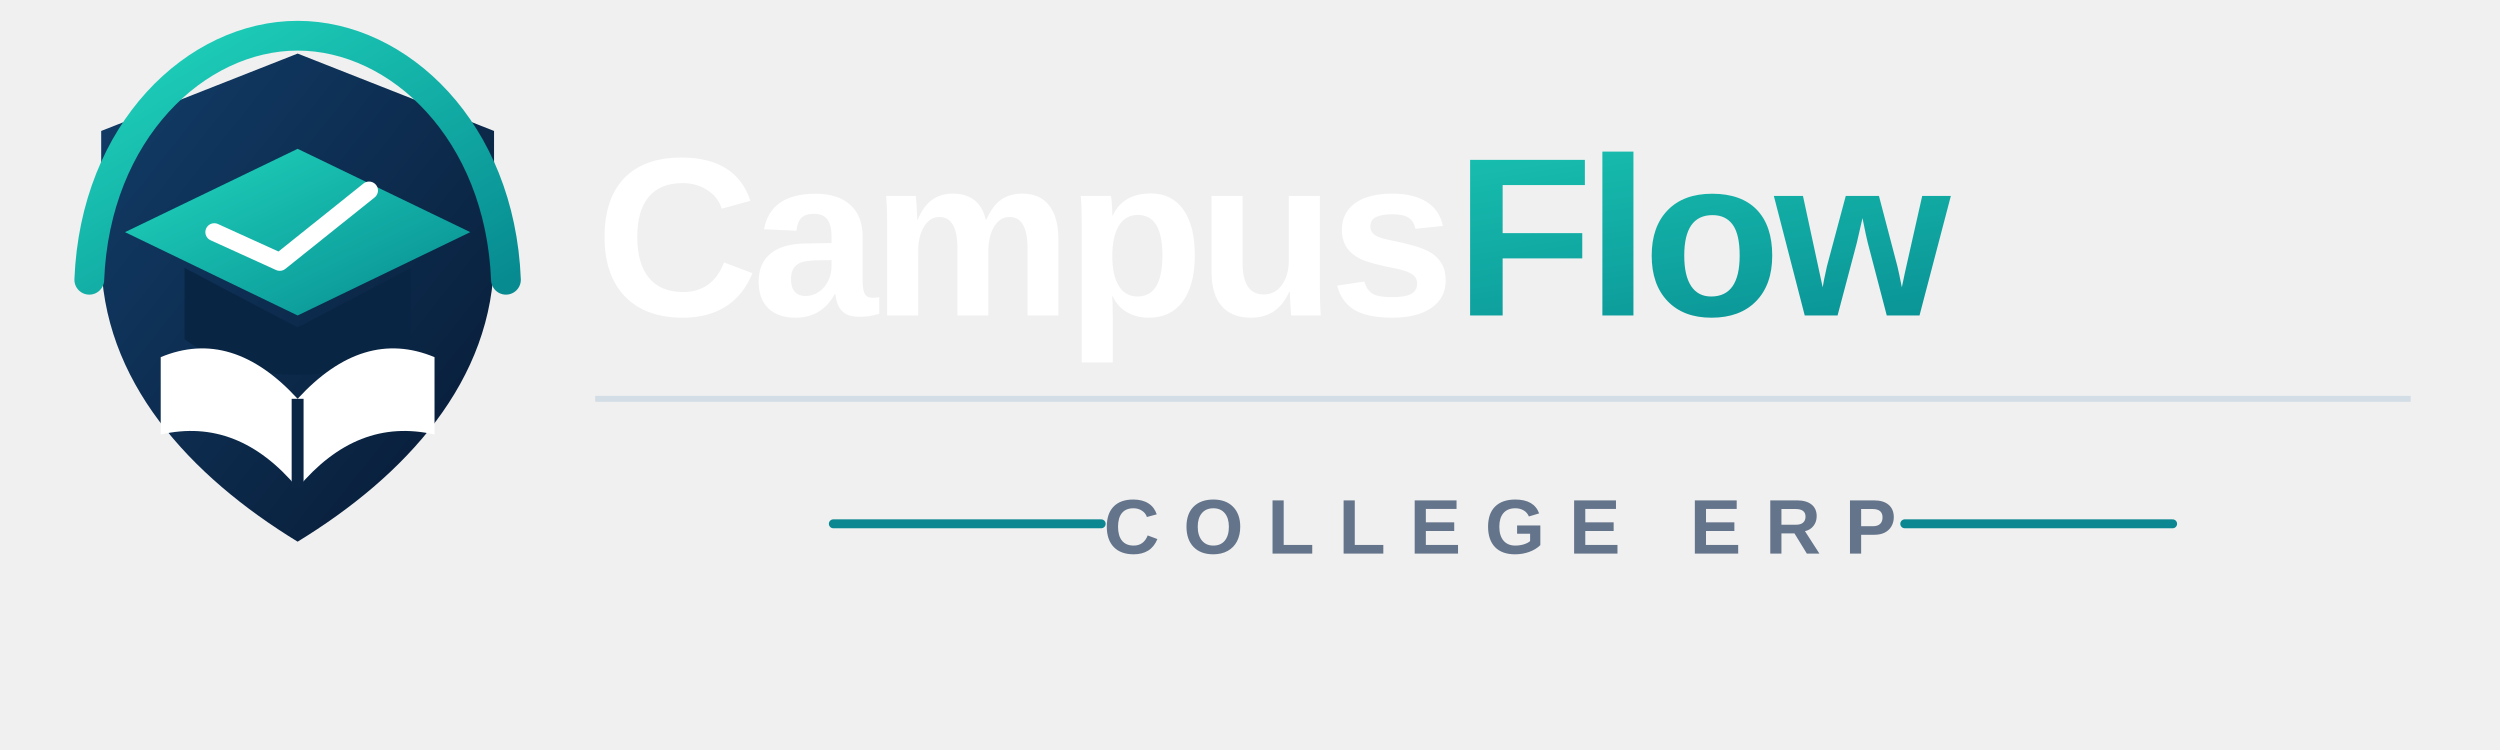
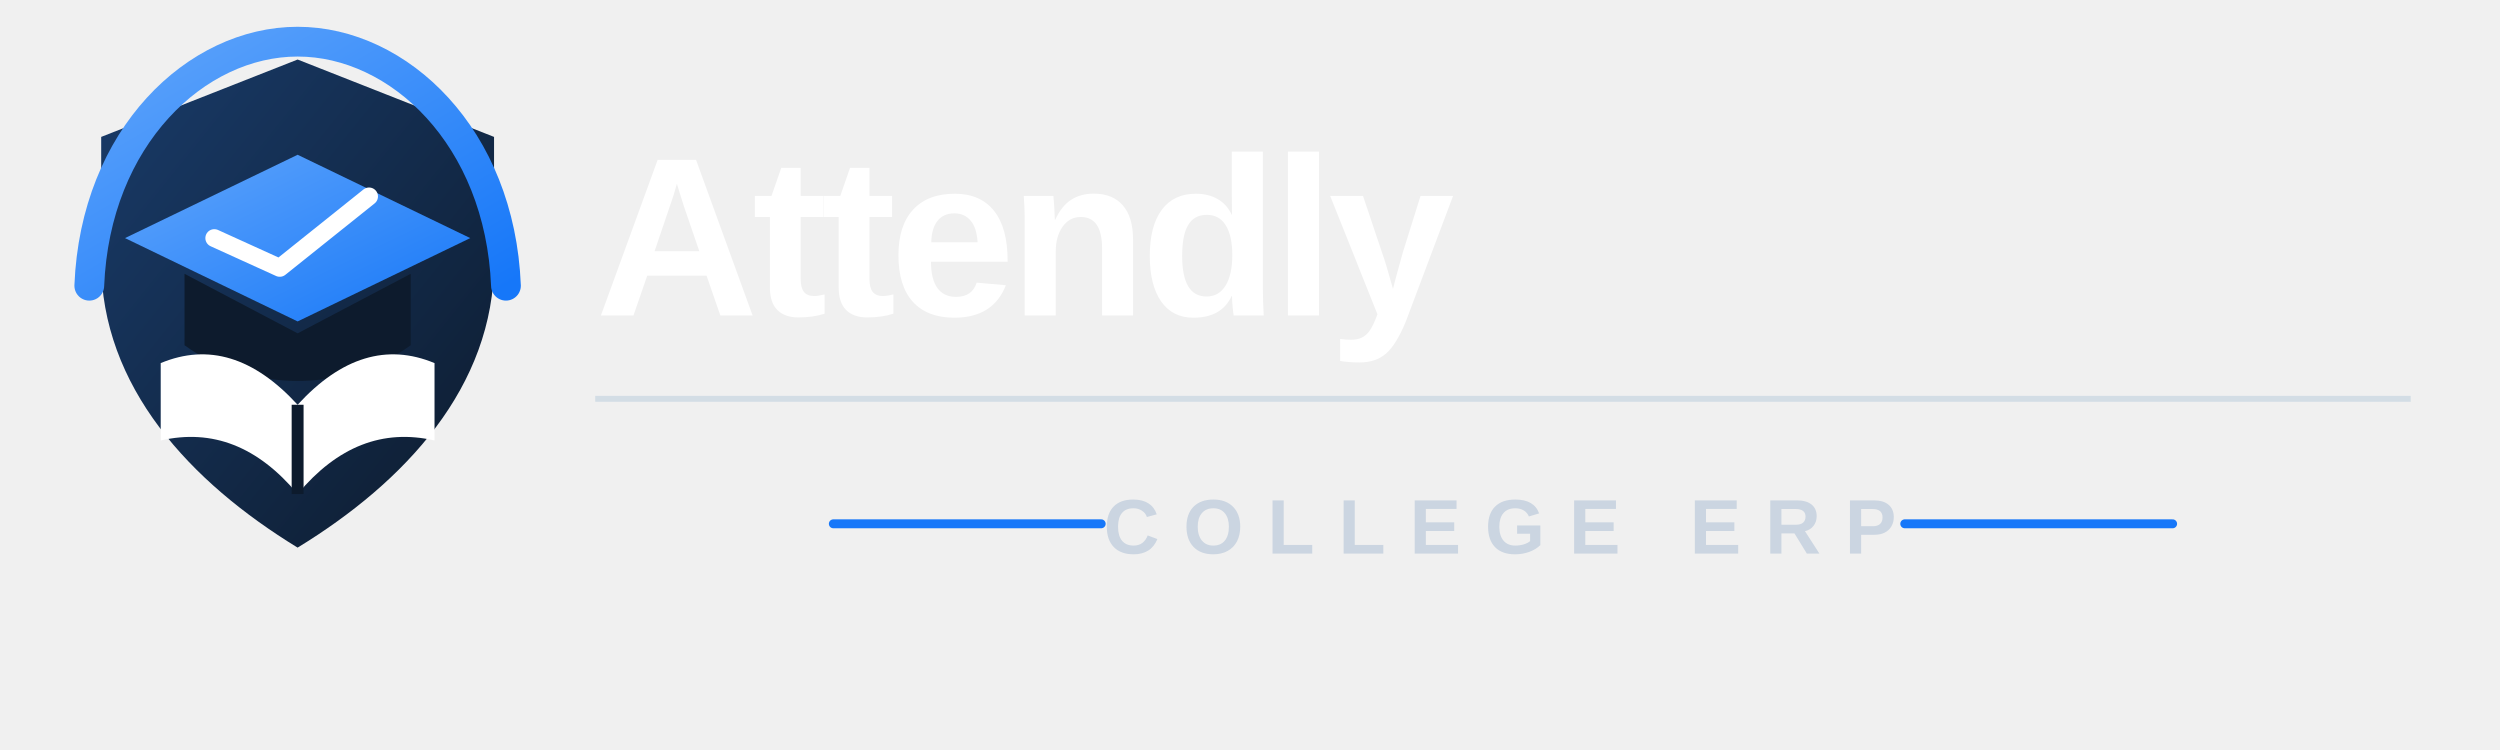
<svg xmlns="http://www.w3.org/2000/svg" viewBox="0 0 420 126" role="img" aria-labelledby="title desc">
  <defs>
-     <linearGradient id="teal" x1="0" y1="0" x2="1" y2="1">
-       <stop offset="0" stop-color="#20d6bd" />
-       <stop offset="1" stop-color="#078b91" />
+     <linearGradient id="blue" x1="0" y1="0" x2="1" y2="1">
+       <stop offset="0" stop-color="#60a5fa" />
+       <stop offset="1" stop-color="#1677f9" />
    </linearGradient>
    <linearGradient id="navy" x1="0" y1="0" x2="1" y2="1">
-       <stop offset="0" stop-color="#123d69" />
-       <stop offset="1" stop-color="#071a33" />
+       <stop offset="0" stop-color="#193b69" />
+       <stop offset="1" stop-color="#0d1b2d" />
    </linearGradient>
  </defs>
-   <g transform="translate(5 4)">
+   <g transform="translate(5 5)">
    <path d="M45 5 78 18 78 39C78 60 63 76 45 87 27 76 12 60 12 39V18Z" fill="url(#navy)" />
-     <path d="M10 43C11 18 28 2 45 2S79 18 80 43" fill="none" stroke="url(#teal)" stroke-width="5" stroke-linecap="round" />
-     <path d="M16 35 45 21 74 35 45 49Z" fill="url(#teal)" />
-     <path d="M26 41V53C37 61 53 61 64 53V41L45 51Z" fill="#092544" />
+     <path d="M10 43C11 18 28 2 45 2S79 18 80 43" fill="none" stroke="url(#blue)" stroke-width="5" stroke-linecap="round" />
+     <path d="M16 35 45 21 74 35 45 49Z" fill="url(#blue)" />
+     <path d="M26 41V53C37 61 53 61 64 53V41L45 51Z" fill="#0d1b2d" />
    <path d="M22 56Q34 51 45 63Q56 51 68 56V69Q55 66 45 78Q35 66 22 69Z" fill="#fff" />
-     <path d="M45 63V78" stroke="#0b2545" stroke-width="2" />
+     <path d="M45 63V78" stroke="#0d1b2d" stroke-width="2" />
    <path d="M31 35 42 40 57 28" fill="none" stroke="#fff" stroke-width="3" stroke-linecap="round" stroke-linejoin="round" />
  </g>
-   <text x="100" y="53" font-family="Arial,Helvetica,sans-serif" font-size="38" font-weight="750" letter-spacing="-1.1" fill="#ffffff">Campus<tspan fill="url(#teal)">Flow</tspan>
-   </text>
+   <text x="100" y="53" font-family="Arial,Helvetica,sans-serif" font-size="38" font-weight="750" letter-spacing="-1.1" fill="#ffffff">Attendly</text>
  <path d="M100 67H405" stroke="#d3dde5" stroke-width="1" />
-   <path d="M140 88H185M320 88H365" stroke="#0a8790" stroke-width="1.5" stroke-linecap="round" />
-   <text x="252" y="93" text-anchor="middle" font-family="Arial,Helvetica,sans-serif" font-size="13" font-weight="700" letter-spacing="4" fill="#64748b">COLLEGE ERP</text>
+   <path d="M140 88H185M320 88H365" stroke="#1677f9" stroke-width="1.5" stroke-linecap="round" />
+   <text x="252" y="93" text-anchor="middle" font-family="Arial,Helvetica,sans-serif" font-size="13" font-weight="700" letter-spacing="4" fill="#cbd5e1">COLLEGE ERP</text>
</svg>
